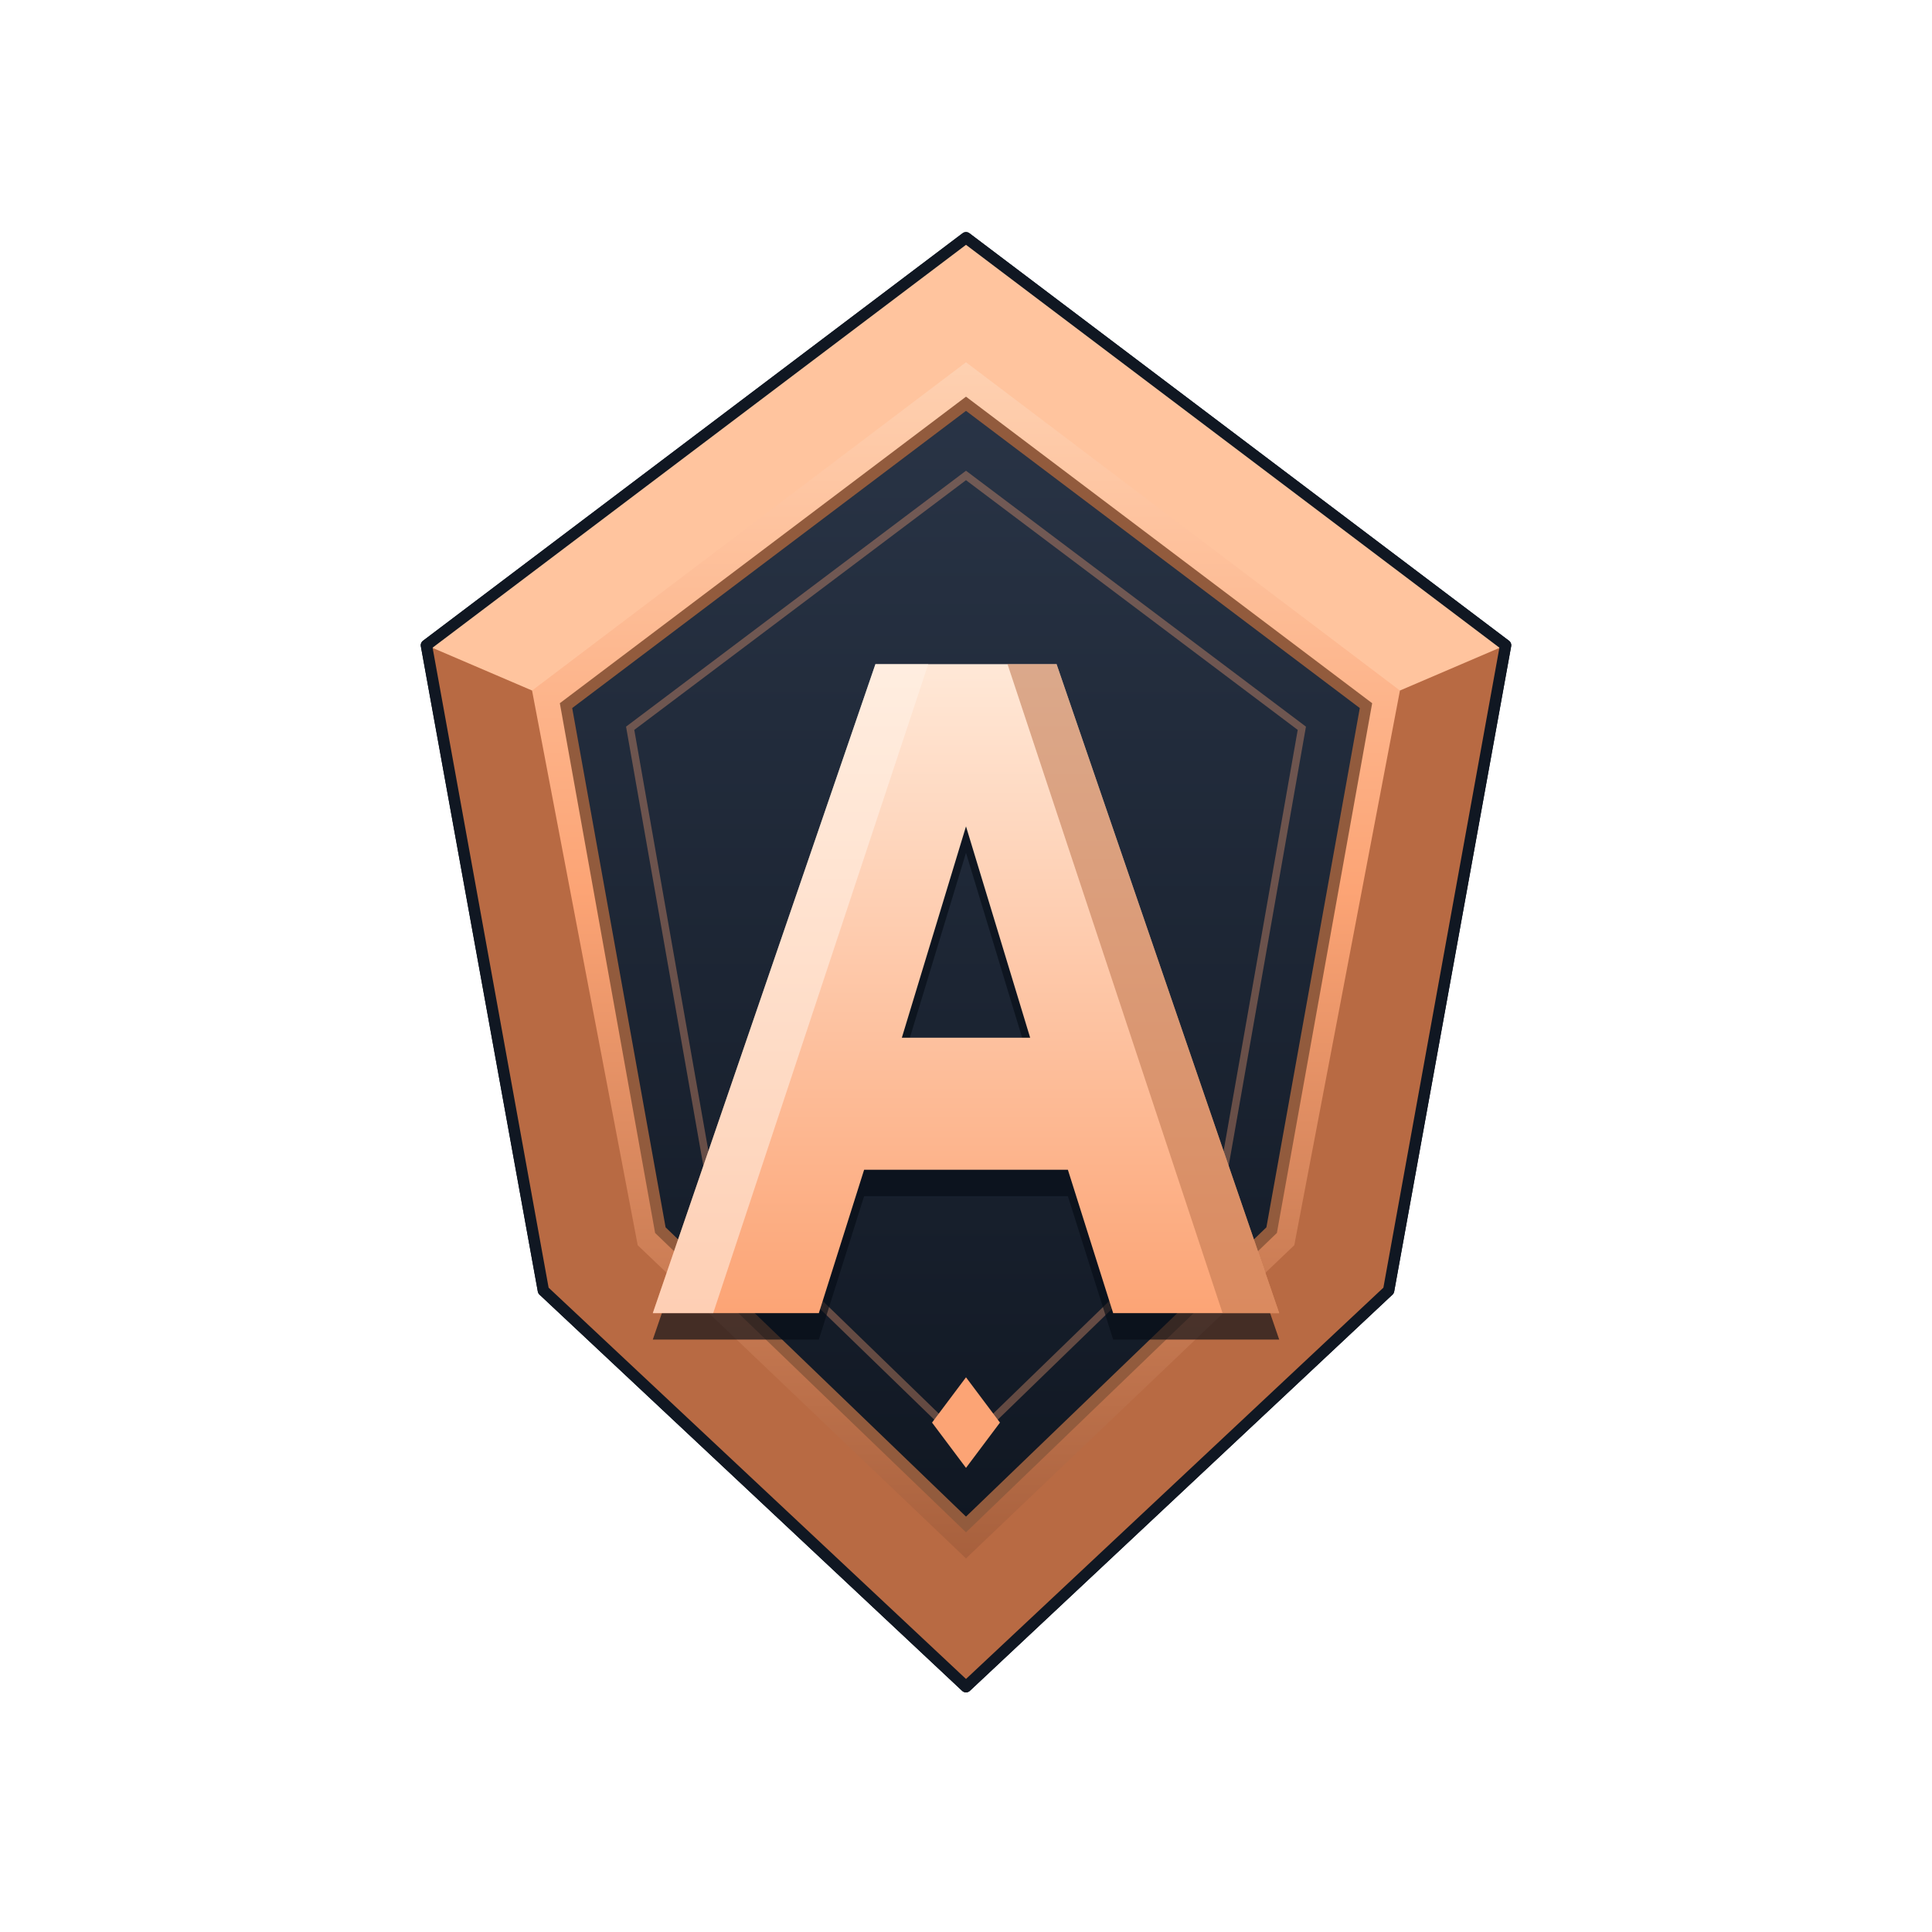
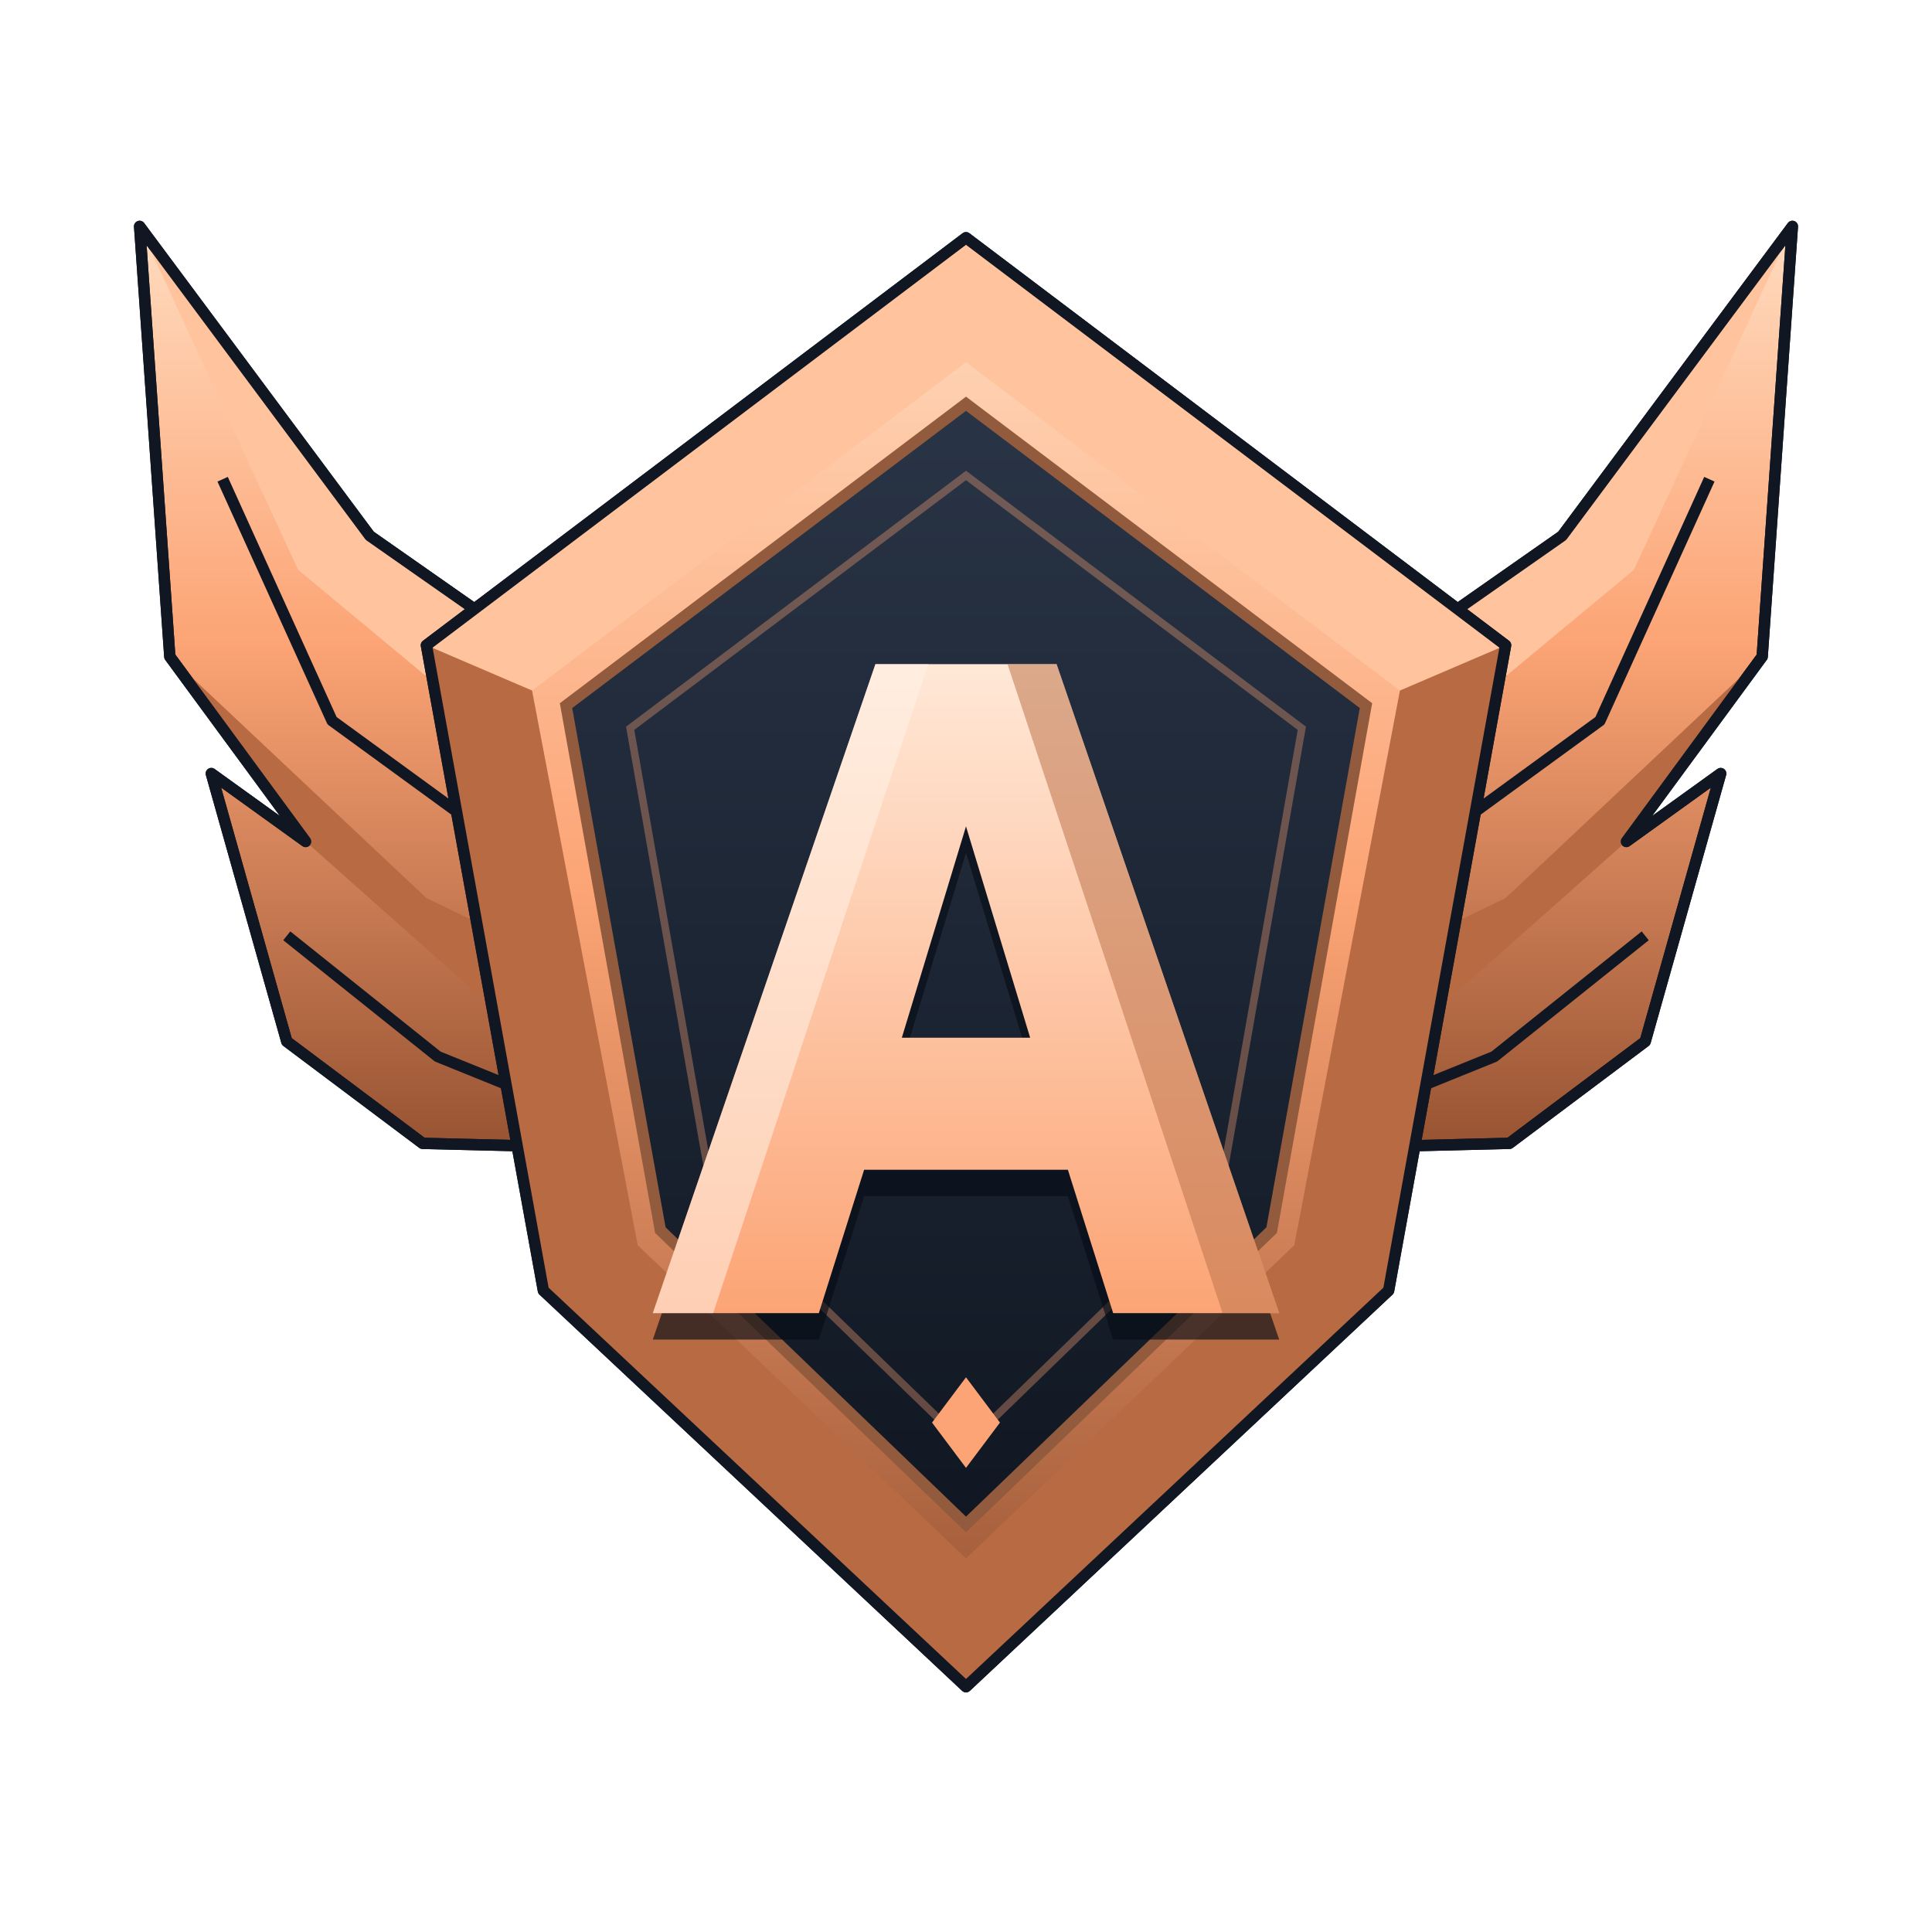
<svg xmlns="http://www.w3.org/2000/svg" width="512" height="512" viewBox="0 0 512 512" role="img" aria-labelledby="title desc">
  <defs>
    <linearGradient id="gold" x1="0.5" y1="0" x2="0.5" y2="1">
      <stop stop-color="#ffdbbf" />
      <stop offset=".45" stop-color="#fca475" />
      <stop offset="1" stop-color="#975332" />
    </linearGradient>
    <linearGradient id="core" x2="0" y2="1">
      <stop stop-color="#293446" />
      <stop offset="1" stop-color="#101722" />
    </linearGradient>
    <linearGradient id="letter" x1="0.5" y1="0" x2="0.5" y2="1">
      <stop stop-color="#ffe8d7" />
      <stop offset="1" stop-color="#fca475" />
    </linearGradient>
  </defs>
+   <g id="champion-wings" stroke="#101722" stroke-width="3" stroke-linejoin="round">
+     <g id="left-champion-wing">
+       <path fill="url(#gold)" d="M158 184 98 142 37 60 45 174 81 223 56 205 76 276 112 303 193 305Z" />
+       <path fill="#ffc49e" stroke="none" d="m37 60 61 82 60 42-14 21-65-54Z" />
+       <path fill="#b86a43" stroke="none" d="m45 174 68 64 50 24-10 25-72-64Z" />
+       <path fill="none" d="m59 127 29 64 59 43m-71 14 40 32 42 17" />
+       <path fill="none" d="M158 184 98 142 37 60 45 174 81 223 56 205 76 276 112 303 193 305Z" />
+     </g>
+     <use href="#left-champion-wing" transform="translate(512 0) scale(-1 1)" />
+   </g>
  <g id="shield">
    <path fill="url(#gold)" stroke="#101722" stroke-width="3" stroke-linejoin="round" d="m256 63 143 108-31 171-112 105-112-105-31-171Z" />
    <path fill="#ffc49e" d="m256 63 143 108-28 12-115-87-115 87-28-12Z" />
    <path fill="#b86a43" d="m256 447 112-105 31-171-28 12-28 147-87 83Z" />
    <path fill="#b86a43" d="m256 447-112-105-31-171 28 12 28 147 87 83Z" />
    <path fill="url(#core)" stroke="#925b3d" stroke-width="3" d="m256 107 106 80-25 139-81 78-81-78-25-139Z" />
    <path fill="none" stroke="#fca475" stroke-opacity=".35" stroke-width="2" d="m256 126 89 67-22 125-67 65-67-65-22-125Z" />
    <path id="shield-outline" fill="none" stroke="#101722" stroke-width="3" stroke-linejoin="round" d="m256 63 143 108-31 171-112 105-112-105-31-171Z" />
  </g>
  <g id="a-mark">
    <path id="a-shape-shadow" fill="#060c15" opacity=".65" transform="translate(0 7)" fill-rule="evenodd" d="M232 176h48l59 172h-44l-12-38h-54l-12 38h-44Zm24 43-17 56h34Z" />
    <path id="a-shape" fill="url(#letter)" fill-rule="evenodd" d="M232 176h48l59 172h-44l-12-38h-54l-12 38h-44Zm24 43-17 56h34Z" />
    <path fill="#fff2e8" opacity=".55" d="m232 176-59 172h16l57-172Z" />
    <path fill="#be754c" opacity=".55" d="m280 176 59 172h-15l-57-172Z" />
  </g>
  <path fill="#fca475" d="m256 365 9 12-9 12-9-12Z" />
</svg>
